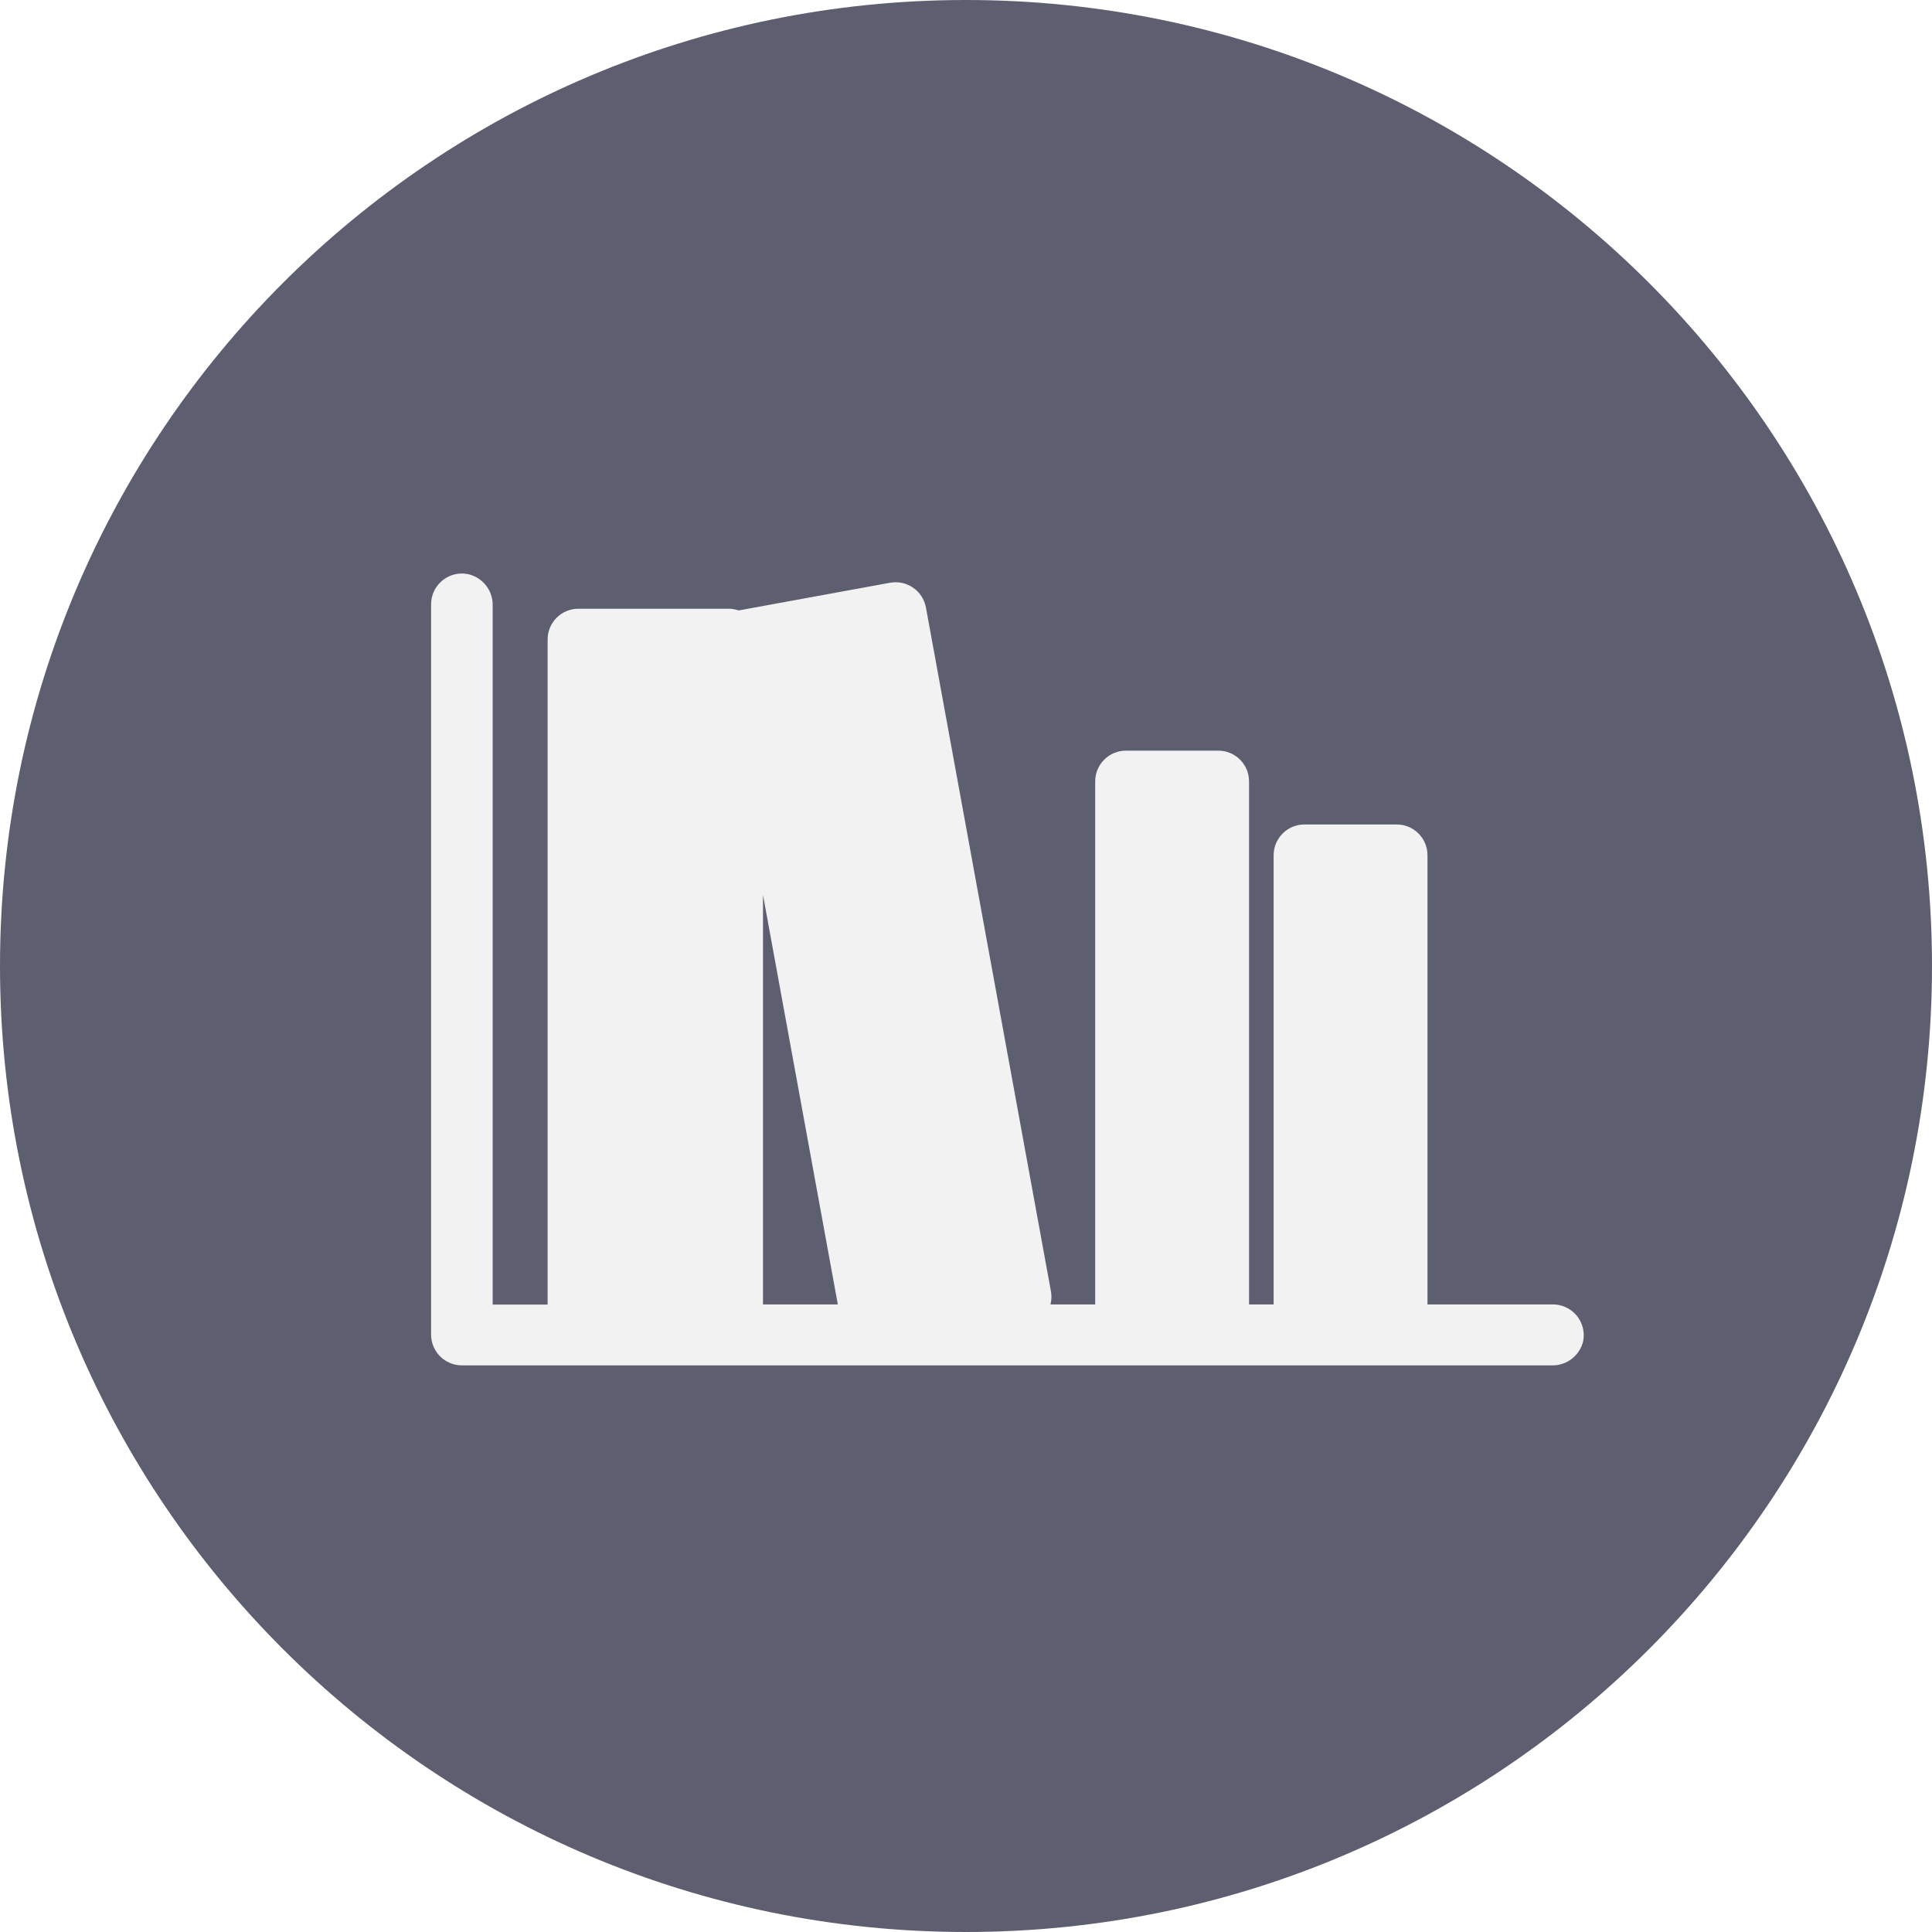
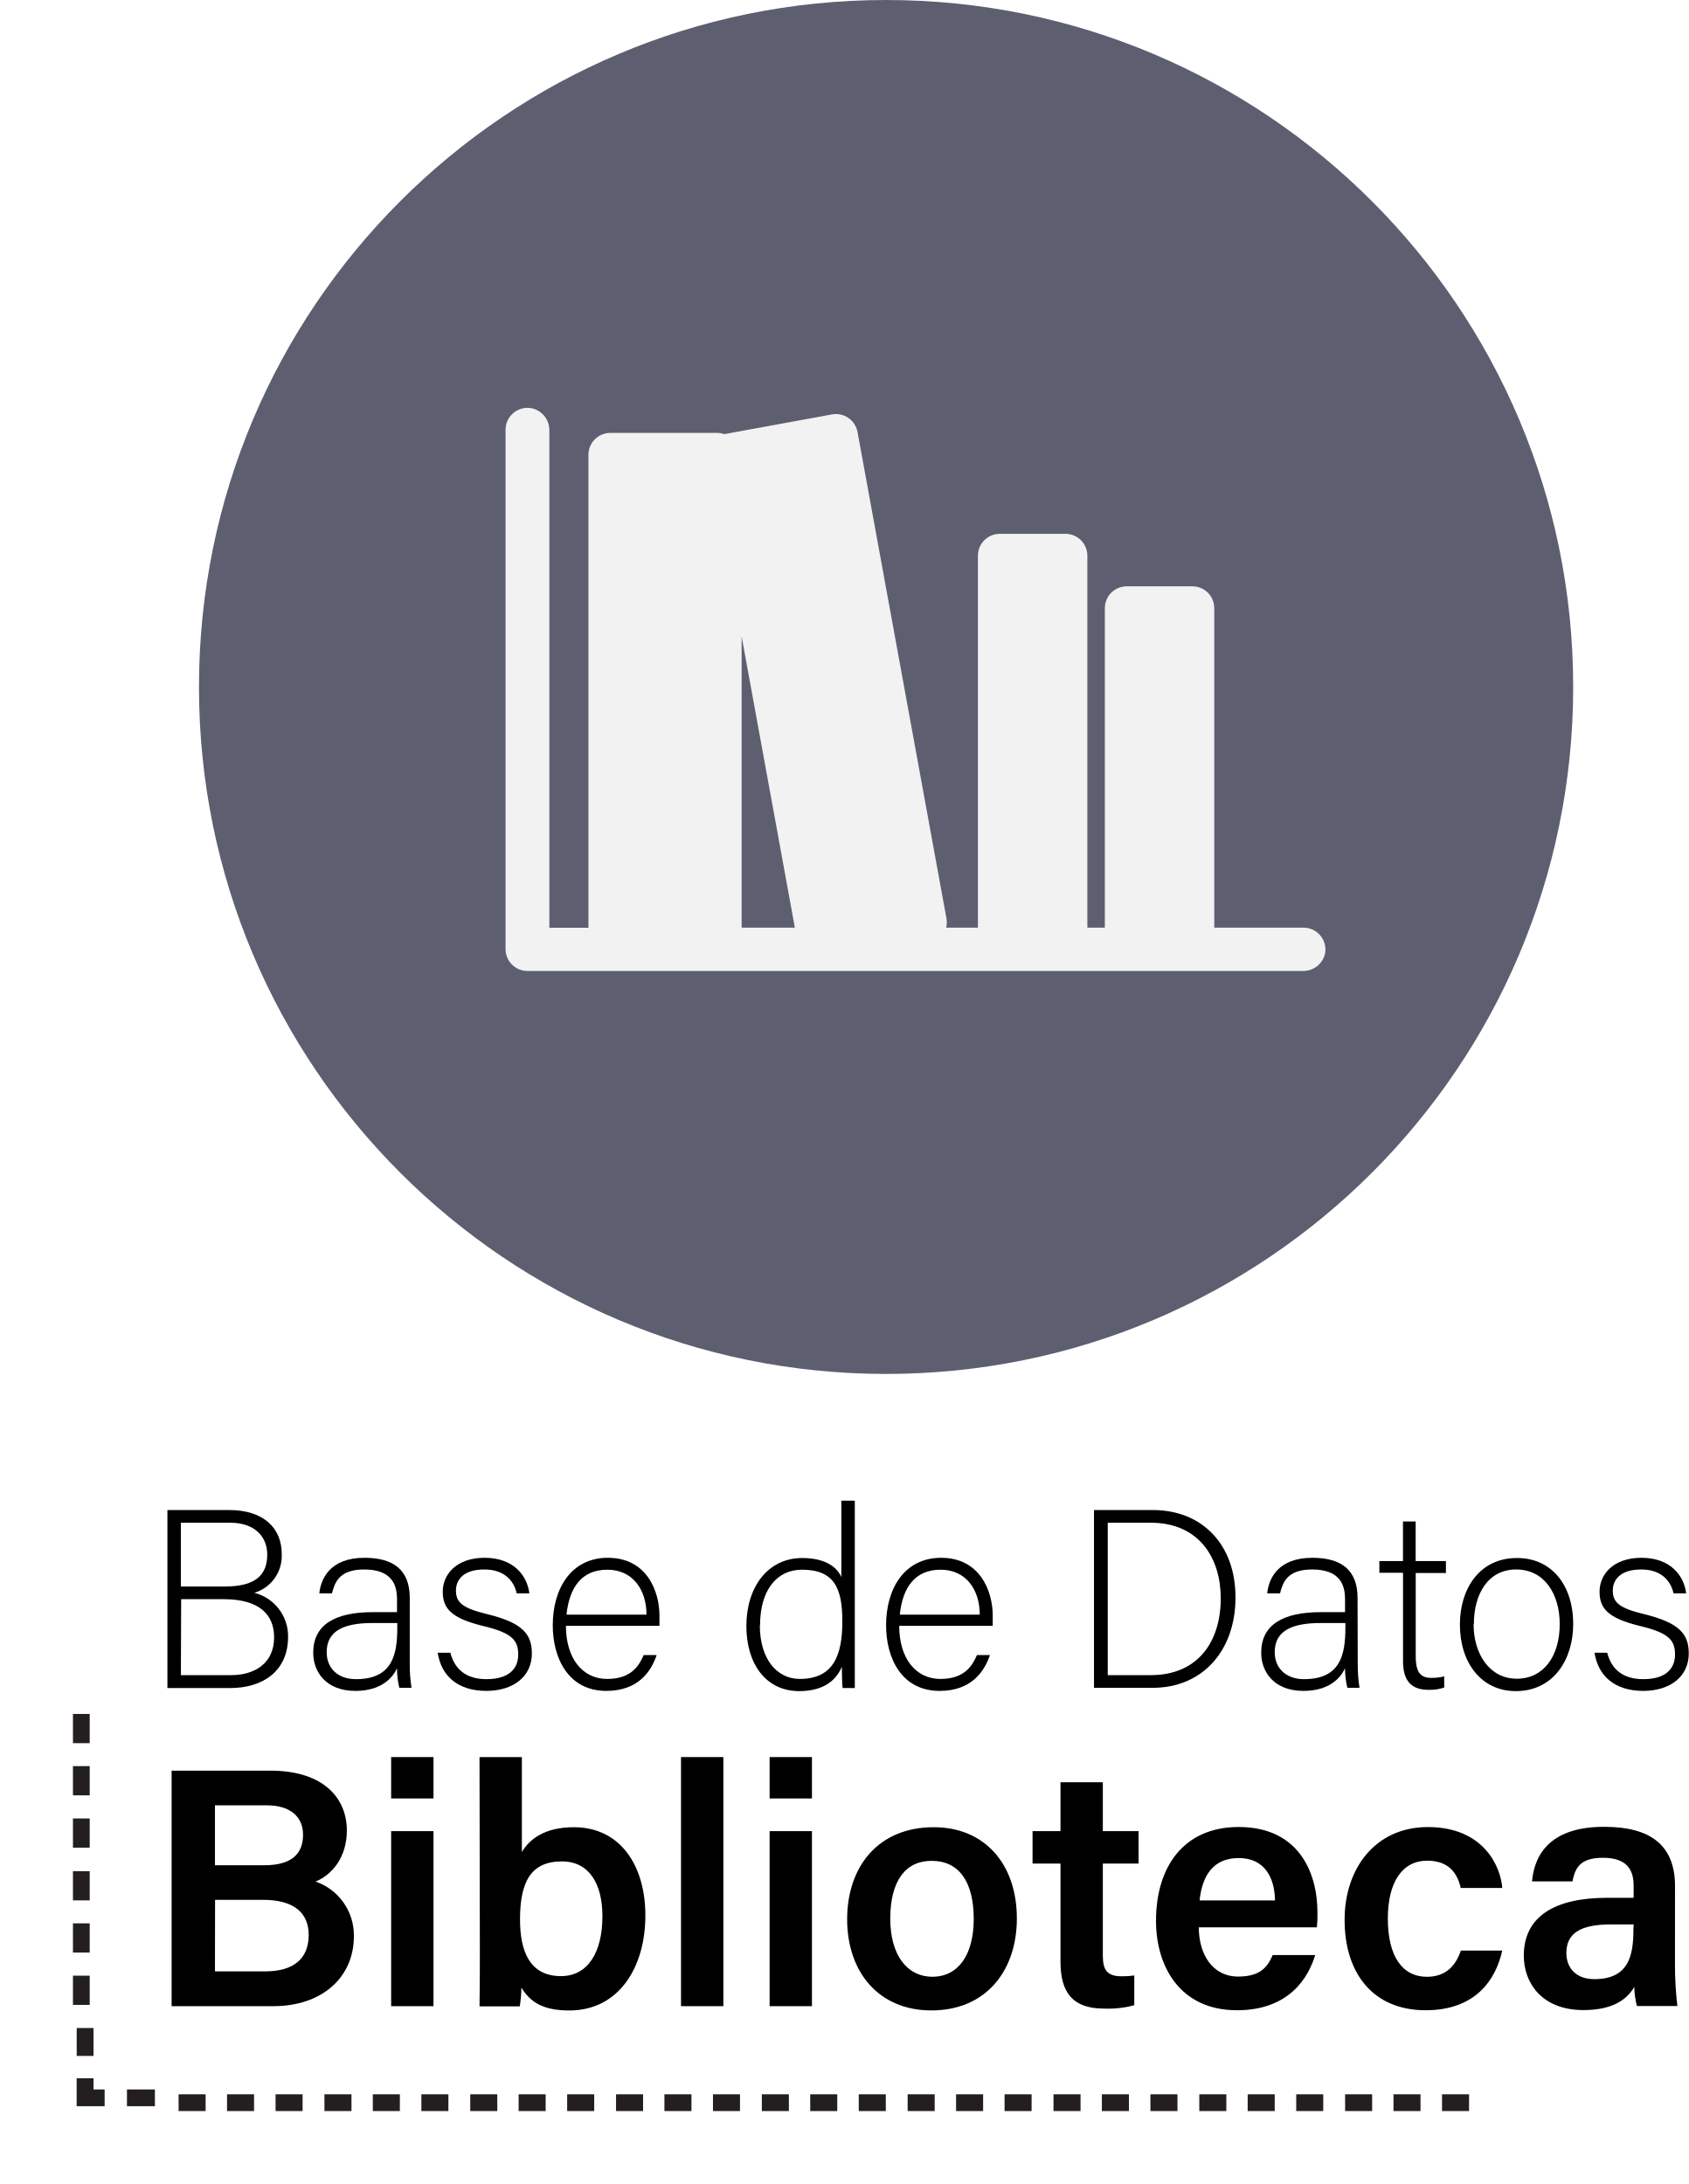
- <svg xmlns="http://www.w3.org/2000/svg" id="Layer_1" data-name="Layer 1" viewBox="0 0 246 246">
+ <svg xmlns="http://www.w3.org/2000/svg" id="Layer_1" data-name="Layer 1" viewBox="0 0 302.26 391.04">
  <defs>
-     <style>.cls-1{fill:#5d5f71;}.cls-2{fill:#f2f2f2;}</style>
+     <style>.cls-1{fill:#5d5f71;}.cls-2{fill:#f2f2f2;}.cls-3{fill:none;}.cls-4,.cls-5{fill:#231f20;}.cls-5{fill-rule:evenodd;}</style>
  </defs>
-   <circle class="cls-1" cx="123" cy="123" r="123" />
-   <path class="cls-2" d="M1028.46,283.59h-15.93V226.4a3.91,3.91,0,0,0-3.92-3.92H996.86a3.92,3.92,0,0,0-3.92,3.92v57.19h-3.13V217a3.91,3.91,0,0,0-3.92-3.92H974.14a3.92,3.92,0,0,0-3.92,3.92v66.59h-5.69a3.94,3.94,0,0,0,.06-1.64l-15.92-87.09a3.93,3.93,0,0,0-4.57-3.16l-19.18,3.51-.17,0a3.72,3.72,0,0,0-1.16-.2H904.41A3.91,3.91,0,0,0,900.5,199v84.61h-7v-89a4,4,0,0,0-3.11-4,3.92,3.92,0,0,0-4.73,3.83v93a3.92,3.92,0,0,0,3.92,3.91h138.78a4,4,0,0,0,4-3.1A3.93,3.93,0,0,0,1028.46,283.59ZM927.92,231.44l9.53,52.15h-9.53Z" transform="translate(-830.77 -117.5)" />
+   <circle class="cls-1" cx="158.62" cy="123" r="123" />
+   <path class="cls-2" d="M1028.46,283.59h-15.93V226.4a3.91,3.91,0,0,0-3.92-3.92H996.86a3.92,3.92,0,0,0-3.92,3.92v57.19h-3.13V217a3.91,3.91,0,0,0-3.92-3.92H974.14a3.92,3.92,0,0,0-3.92,3.92v66.59h-5.69a3.94,3.94,0,0,0,.06-1.64l-15.92-87.09a3.93,3.93,0,0,0-4.57-3.16l-19.18,3.51-.17,0a3.72,3.72,0,0,0-1.16-.2H904.41A3.91,3.91,0,0,0,900.5,199v84.61h-7v-89a4,4,0,0,0-3.11-4,3.92,3.92,0,0,0-4.73,3.83v93a3.92,3.92,0,0,0,3.92,3.91h138.78a4,4,0,0,0,4-3.1A3.93,3.93,0,0,0,1028.46,283.59ZM927.92,231.44l9.53,52.15h-9.53Z" transform="translate(-795.16 -117.5)" />
+   <path d="M825.13,387.87h11.09c6.09,0,9.37,3.23,9.37,7.82a6.89,6.89,0,0,1-4.91,7,8,8,0,0,1,6.05,7.86c0,6.37-4.78,9.19-10.33,9.19H825.13Zm10.27,13.69c5.5,0,7.6-2.05,7.6-5.73,0-3.14-2.19-5.69-6.64-5.69h-8.82v11.42Zm-7.86,15.87h9c4.19,0,7.69-2.1,7.69-6.78,0-4-2.59-6.82-9-6.82h-7.64Z" transform="translate(-795.16 -117.5)" />
+   <path d="M868.51,415.38a25.58,25.58,0,0,0,.32,4.32h-2.19a15,15,0,0,1-.41-3.5c-.77,1.68-2.77,4.05-7.45,4.05-5.28,0-7.55-3.42-7.55-6.83,0-5,3.86-7.27,10.68-7.27h4.32v-2.32c0-2.27-.68-5.32-5.86-5.32-4.59,0-5.28,2.41-5.78,4.27h-2.27c.27-2.5,1.82-6.36,8.09-6.36,5.19,0,8.1,2.18,8.1,7.18Zm-2.23-7.28h-4.46c-5,0-8.18,1.32-8.18,5.23,0,2.87,2,4.82,5.23,4.82,6.5,0,7.41-4.32,7.41-9.23Z" transform="translate(-795.16 -117.5)" />
+   <path d="M875.78,413.42c.78,3,2.87,4.73,6.46,4.73,4,0,5.69-1.86,5.69-4.41s-1.1-3.86-6.19-5.09c-5.86-1.41-7.32-3.18-7.32-6.18s2.36-6.05,7.5-6.05,7.6,3.14,8,6.36h-2.27c-.41-1.91-1.91-4.27-5.78-4.27s-5.09,1.95-5.09,3.77c0,2.1,1.09,3.14,5.59,4.23,6.41,1.55,8,3.64,8,7.05,0,4.14-3.36,6.69-8.13,6.69-5.19,0-8.1-2.73-8.73-6.83Z" transform="translate(-795.16 -117.5)" />
+   <path d="M896.47,408.6c0,5.87,3,9.51,7.37,9.51s5.73-2.41,6.55-4.28h2.32c-1,3-3.37,6.42-9,6.42-6.91,0-9.6-6-9.6-11.74,0-6.5,3.23-12.09,9.87-12.09,7,0,9.23,6.05,9.23,10.32,0,.64,0,1.27,0,1.86Zm14.42-2c0-4.5-2.5-8.05-7-8.05-4.68,0-6.82,3.28-7.32,8.05Z" transform="translate(-795.16 -117.5)" />
+   <path d="M948.18,386.19v27c0,2.18,0,4.28,0,6.55H946c-.09-.55-.14-2.68-.14-3.82-1.13,2.77-3.68,4.37-7.64,4.37-5.91,0-9.45-4.83-9.45-11.65,0-7,3.86-12.18,10-12.18,4.55,0,6.37,1.95,7,3.41V386.19Zm-17,22.32c0,6.23,3.22,9.6,7.13,9.6,6,0,7.64-4.14,7.64-10.32,0-5.87-1.41-9.24-7.23-9.24C934.26,398.55,931.22,402.15,931.22,408.51Z" transform="translate(-795.16 -117.5)" />
+   <path d="M956.13,408.6c0,5.87,3,9.51,7.37,9.51s5.73-2.41,6.55-4.28h2.32c-1,3-3.37,6.42-9,6.42-6.91,0-9.59-6-9.59-11.74,0-6.5,3.22-12.09,9.86-12.09,7,0,9.23,6.05,9.23,10.32,0,.64,0,1.27,0,1.86Zm14.42-2c0-4.5-2.5-8.05-7-8.05-4.68,0-6.82,3.28-7.32,8.05Z" transform="translate(-795.16 -117.5)" />
+   <path d="M991,387.87h10.55c8.73,0,14.78,6.09,14.78,15.64s-5.91,16.19-14.82,16.19H991Zm2.46,29.56h7.68c8.42,0,12.55-5.92,12.55-13.78,0-7-3.73-13.51-12.55-13.51h-7.68Z" transform="translate(-795.16 -117.5)" />
+   <path d="M1038.21,415.38a26.71,26.71,0,0,0,.32,4.32h-2.18a15,15,0,0,1-.41-3.5c-.77,1.68-2.77,4.05-7.46,4.05-5.27,0-7.55-3.42-7.55-6.83,0-5,3.87-7.27,10.69-7.27h4.32v-2.32c0-2.27-.68-5.32-5.87-5.32-4.59,0-5.27,2.41-5.77,4.27H1022c.27-2.5,1.81-6.36,8.09-6.36,5.18,0,8.09,2.18,8.09,7.18ZM1036,408.1h-4.46c-5,0-8.19,1.32-8.19,5.23,0,2.87,2.05,4.82,5.23,4.82,6.51,0,7.42-4.32,7.42-9.23Z" transform="translate(-795.16 -117.5)" />
+   <path d="M1042.08,397h4.23v-7.09h2.27V397H1054v2.14h-5.41v14.78c0,2.55.55,4,2.73,4a8.94,8.94,0,0,0,2.37-.27v2a8,8,0,0,1-2.82.41c-2.91,0-4.55-1.46-4.55-5.1V399.1h-4.23Z" transform="translate(-795.16 -117.5)" />
+   <path d="M1076.78,408.29c0,6.32-3.51,12-10.28,12-6.14,0-10-5.05-10-11.92,0-6.5,3.59-11.91,10.19-11.91C1072.77,396.42,1076.78,401.15,1076.78,408.29Zm-17.83,0c0,5.41,2.91,9.78,7.73,9.78s7.69-4.05,7.69-9.78c0-5.36-2.73-9.78-7.78-9.78S1059,402.88,1059,408.33Z" transform="translate(-795.16 -117.5)" />
+   <path d="M1082.87,413.42c.77,3,2.86,4.73,6.46,4.73,4,0,5.68-1.86,5.68-4.41s-1.09-3.86-6.18-5.09c-5.87-1.41-7.33-3.18-7.33-6.18s2.37-6.05,7.51-6.05,7.59,3.14,8,6.36h-2.27c-.41-1.91-1.91-4.27-5.77-4.27s-5.1,1.95-5.1,3.77c0,2.1,1.1,3.14,5.6,4.23,6.41,1.55,8,3.64,8,7.05,0,4.14-3.37,6.69-8.14,6.69-5.18,0-8.09-2.73-8.73-6.83Z" transform="translate(-795.16 -117.5)" />
+   <path d="M825.88,434.53h17.65c9.75,0,13.72,5.1,13.72,10.7,0,4.81-2.62,7.93-5.6,9.16a10.17,10.17,0,0,1,6.86,9.78c0,7.47-5.8,12.53-14.43,12.53h-18.2Zm16.6,16.94c4.94,0,6.93-2.1,6.93-5.46s-2.46-5.27-6.46-5.27h-9.31v10.73Zm-8.84,19h9c5,0,7.78-2.21,7.78-6.52,0-3.8-2.45-6.29-8.18-6.29h-8.58Z" transform="translate(-795.16 -117.5)" />
+   <path d="M865.18,432.1h7.58v7.41h-7.58Zm0,13.26h7.58V476.7h-7.58Z" transform="translate(-795.16 -117.5)" />
+   <path d="M881,432.1h7.58v17c1.33-2.24,4-4.44,9.31-4.44,8.31,0,12.8,6.85,12.8,15.81,0,9.17-4.67,17-13.63,17-4.78,0-7-1.56-8.57-4.09a21.56,21.56,0,0,1-.29,3.36H881c.06-3.43.06-6.91.06-10.34Zm22,28.49c0-5.74-2.33-9.81-7.26-9.81-5.53,0-7.49,3.65-7.49,10.39,0,5.7,1.74,10.15,7.33,10.15C900.38,471.32,903,467.09,903,460.59Z" transform="translate(-795.16 -117.5)" />
+   <path d="M917.07,476.7V432.1h7.58v44.6Z" transform="translate(-795.16 -117.5)" />
+   <path d="M932.93,432.1h7.58v7.41h-7.58Zm0,13.26h7.58V476.7h-7.58Z" transform="translate(-795.16 -117.5)" />
+   <path d="M977.19,461c0,9.33-5.5,16.46-15.31,16.46-9.48,0-15.07-6.94-15.07-16.32,0-9.53,5.67-16.48,15.46-16.48C971.32,444.63,977.19,451.14,977.19,461Zm-22.66.06c0,6.31,2.88,10.37,7.55,10.37s7.39-4,7.39-10.33c0-6.72-2.67-10.42-7.52-10.42C957.31,450.65,954.53,454.22,954.53,461Z" transform="translate(-795.16 -117.5)" />
+   <path d="M980,445.36h5v-8.75h7.58v8.75h6.4v5.81h-6.4v16.44c0,2.6.73,3.74,3.4,3.74a13.9,13.9,0,0,0,2.23-.15v5.33a17.83,17.83,0,0,1-5.45.6c-5.69,0-7.76-3-7.76-8.42V451.17h-5Z" transform="translate(-795.16 -117.5)" />
+   <path d="M1009.76,462.59c0,4.75,2.4,8.81,7.06,8.81,4.06,0,5.28-1.82,6.17-3.85h7.6c-1.16,3.9-4.56,9.88-14,9.88-10.17,0-14.49-7.82-14.49-16,0-9.66,4.93-16.81,14.81-16.81,10.55,0,14.09,7.89,14.09,15.33a21.84,21.84,0,0,1-.1,2.63Zm13.64-4.82c-.06-4.15-1.9-7.59-6.5-7.59s-6.54,3.2-7,7.59Z" transform="translate(-795.16 -117.5)" />
+   <path d="M1064.08,466.75c-1.17,5.28-4.83,10.68-13.71,10.68-9.38,0-14.51-6.57-14.51-16.19,0-9.13,5.44-16.61,14.91-16.61,10.06,0,13.06,7.19,13.31,10.91h-7.43c-.62-2.77-2.25-4.89-6-4.89-4.5,0-7.05,3.91-7.05,10.34,0,6.82,2.61,10.45,7,10.45,3.29,0,5.12-1.87,6.07-4.69Z" transform="translate(-795.16 -117.5)" />
+   <path d="M1095,469a63.2,63.2,0,0,0,.43,7.67h-7.24a14,14,0,0,1-.47-3.41c-1.12,1.87-3.37,4.14-9.1,4.14-7.5,0-10.68-4.91-10.68-9.74,0-7.1,5.66-10.36,14.89-10.36h4.77v-2.17c0-2.41-.83-5-5.48-5-4.19,0-5,1.9-5.47,4.23h-7.24c.45-5.15,3.63-9.82,13-9.77,8.15,0,12.6,3.26,12.6,10.61Zm-7.39-6.94h-4.05c-5.57,0-8,1.64-8,5.13,0,2.6,1.67,4.67,5,4.67,6.2,0,7-4.25,7-8.92Z" transform="translate(-795.16 -117.5)" />
+   <rect class="cls-3" y="304.74" width="30" height="28.15" />
+   <rect class="cls-4" x="13.06" y="325.59" width="3" height="5.23" />
+   <rect class="cls-4" x="13.06" y="316.22" width="3" height="5.23" />
+   <rect class="cls-4" x="13.06" y="306.88" width="3" height="5.23" />
+   <rect class="cls-3" y="332.9" width="30" height="28.15" />
+   <rect class="cls-4" x="13.06" y="353.74" width="3" height="5.23" />
+   <rect class="cls-4" x="13.06" y="344.37" width="3" height="5.23" />
+   <rect class="cls-4" x="13.06" y="335.03" width="3" height="5.23" />
+   <rect class="cls-3" x="30" y="361.05" width="26.1" height="30" />
+   <rect class="cls-4" x="49.33" y="374.98" width="4.84" height="3" />
+   <rect class="cls-4" x="40.64" y="374.98" width="4.84" height="3" />
+   <rect class="cls-4" x="31.97" y="374.98" width="4.84" height="3" />
+   <rect class="cls-3" x="56.1" y="361.05" width="26.1" height="30" />
+   <rect class="cls-4" x="75.43" y="374.98" width="4.84" height="3" />
+   <rect class="cls-4" x="66.74" y="374.98" width="4.84" height="3" />
+   <rect class="cls-4" x="58.08" y="374.98" width="4.84" height="3" />
+   <rect class="cls-3" x="82.2" y="361.05" width="26.1" height="30" />
+   <rect class="cls-4" x="101.53" y="374.98" width="4.84" height="3" />
+   <rect class="cls-4" x="92.84" y="374.98" width="4.84" height="3" />
+   <rect class="cls-4" x="84.18" y="374.98" width="4.84" height="3" />
+   <rect class="cls-3" x="108.3" y="361.05" width="26.1" height="30" />
+   <rect class="cls-4" x="127.63" y="374.98" width="4.84" height="3" />
+   <rect class="cls-4" x="118.94" y="374.98" width="4.84" height="3" />
+   <rect class="cls-4" x="110.28" y="374.98" width="4.84" height="3" />
+   <rect class="cls-3" x="134.4" y="361.05" width="26.1" height="30" />
+   <rect class="cls-4" x="153.73" y="374.98" width="4.84" height="3" />
+   <rect class="cls-4" x="145.04" y="374.98" width="4.84" height="3" />
+   <rect class="cls-4" x="136.38" y="374.98" width="4.84" height="3" />
+   <rect class="cls-3" x="160.51" y="361.05" width="26.1" height="30" />
+   <rect class="cls-4" x="179.83" y="374.98" width="4.84" height="3" />
+   <rect class="cls-4" x="171.15" y="374.98" width="4.84" height="3" />
+   <rect class="cls-4" x="162.48" y="374.98" width="4.84" height="3" />
+   <rect class="cls-3" x="186.61" y="361.05" width="26.1" height="30" />
+   <rect class="cls-4" x="205.94" y="374.98" width="4.84" height="3" />
+   <rect class="cls-4" x="197.25" y="374.98" width="4.84" height="3" />
+   <rect class="cls-4" x="188.59" y="374.98" width="4.84" height="3" />
+   <rect class="cls-3" x="212.71" y="361.05" width="26.1" height="30" />
+   <rect class="cls-4" x="232.04" y="374.98" width="4.84" height="3" />
+   <rect class="cls-4" x="223.35" y="374.98" width="4.84" height="3" />
+   <rect class="cls-4" x="214.69" y="374.98" width="4.84" height="3" />
+   <rect class="cls-3" x="238.81" y="361.05" width="26.1" height="30" />
+   <rect class="cls-4" x="258.14" y="374.98" width="4.84" height="3" />
+   <rect class="cls-4" x="249.45" y="374.98" width="4.84" height="3" />
+   <rect class="cls-4" x="240.79" y="374.98" width="4.84" height="3" />
+   <rect class="cls-4" x="13.73" y="363.11" width="3.01" height="5" />
+   <polygon class="cls-5" points="13.72 377.11 13.72 372.11 16.74 372.11 16.74 374.11 18.73 374.11 18.73 377.11 13.72 377.11" />
+   <rect class="cls-4" x="22.73" y="374.11" width="5" height="3" />
</svg>
